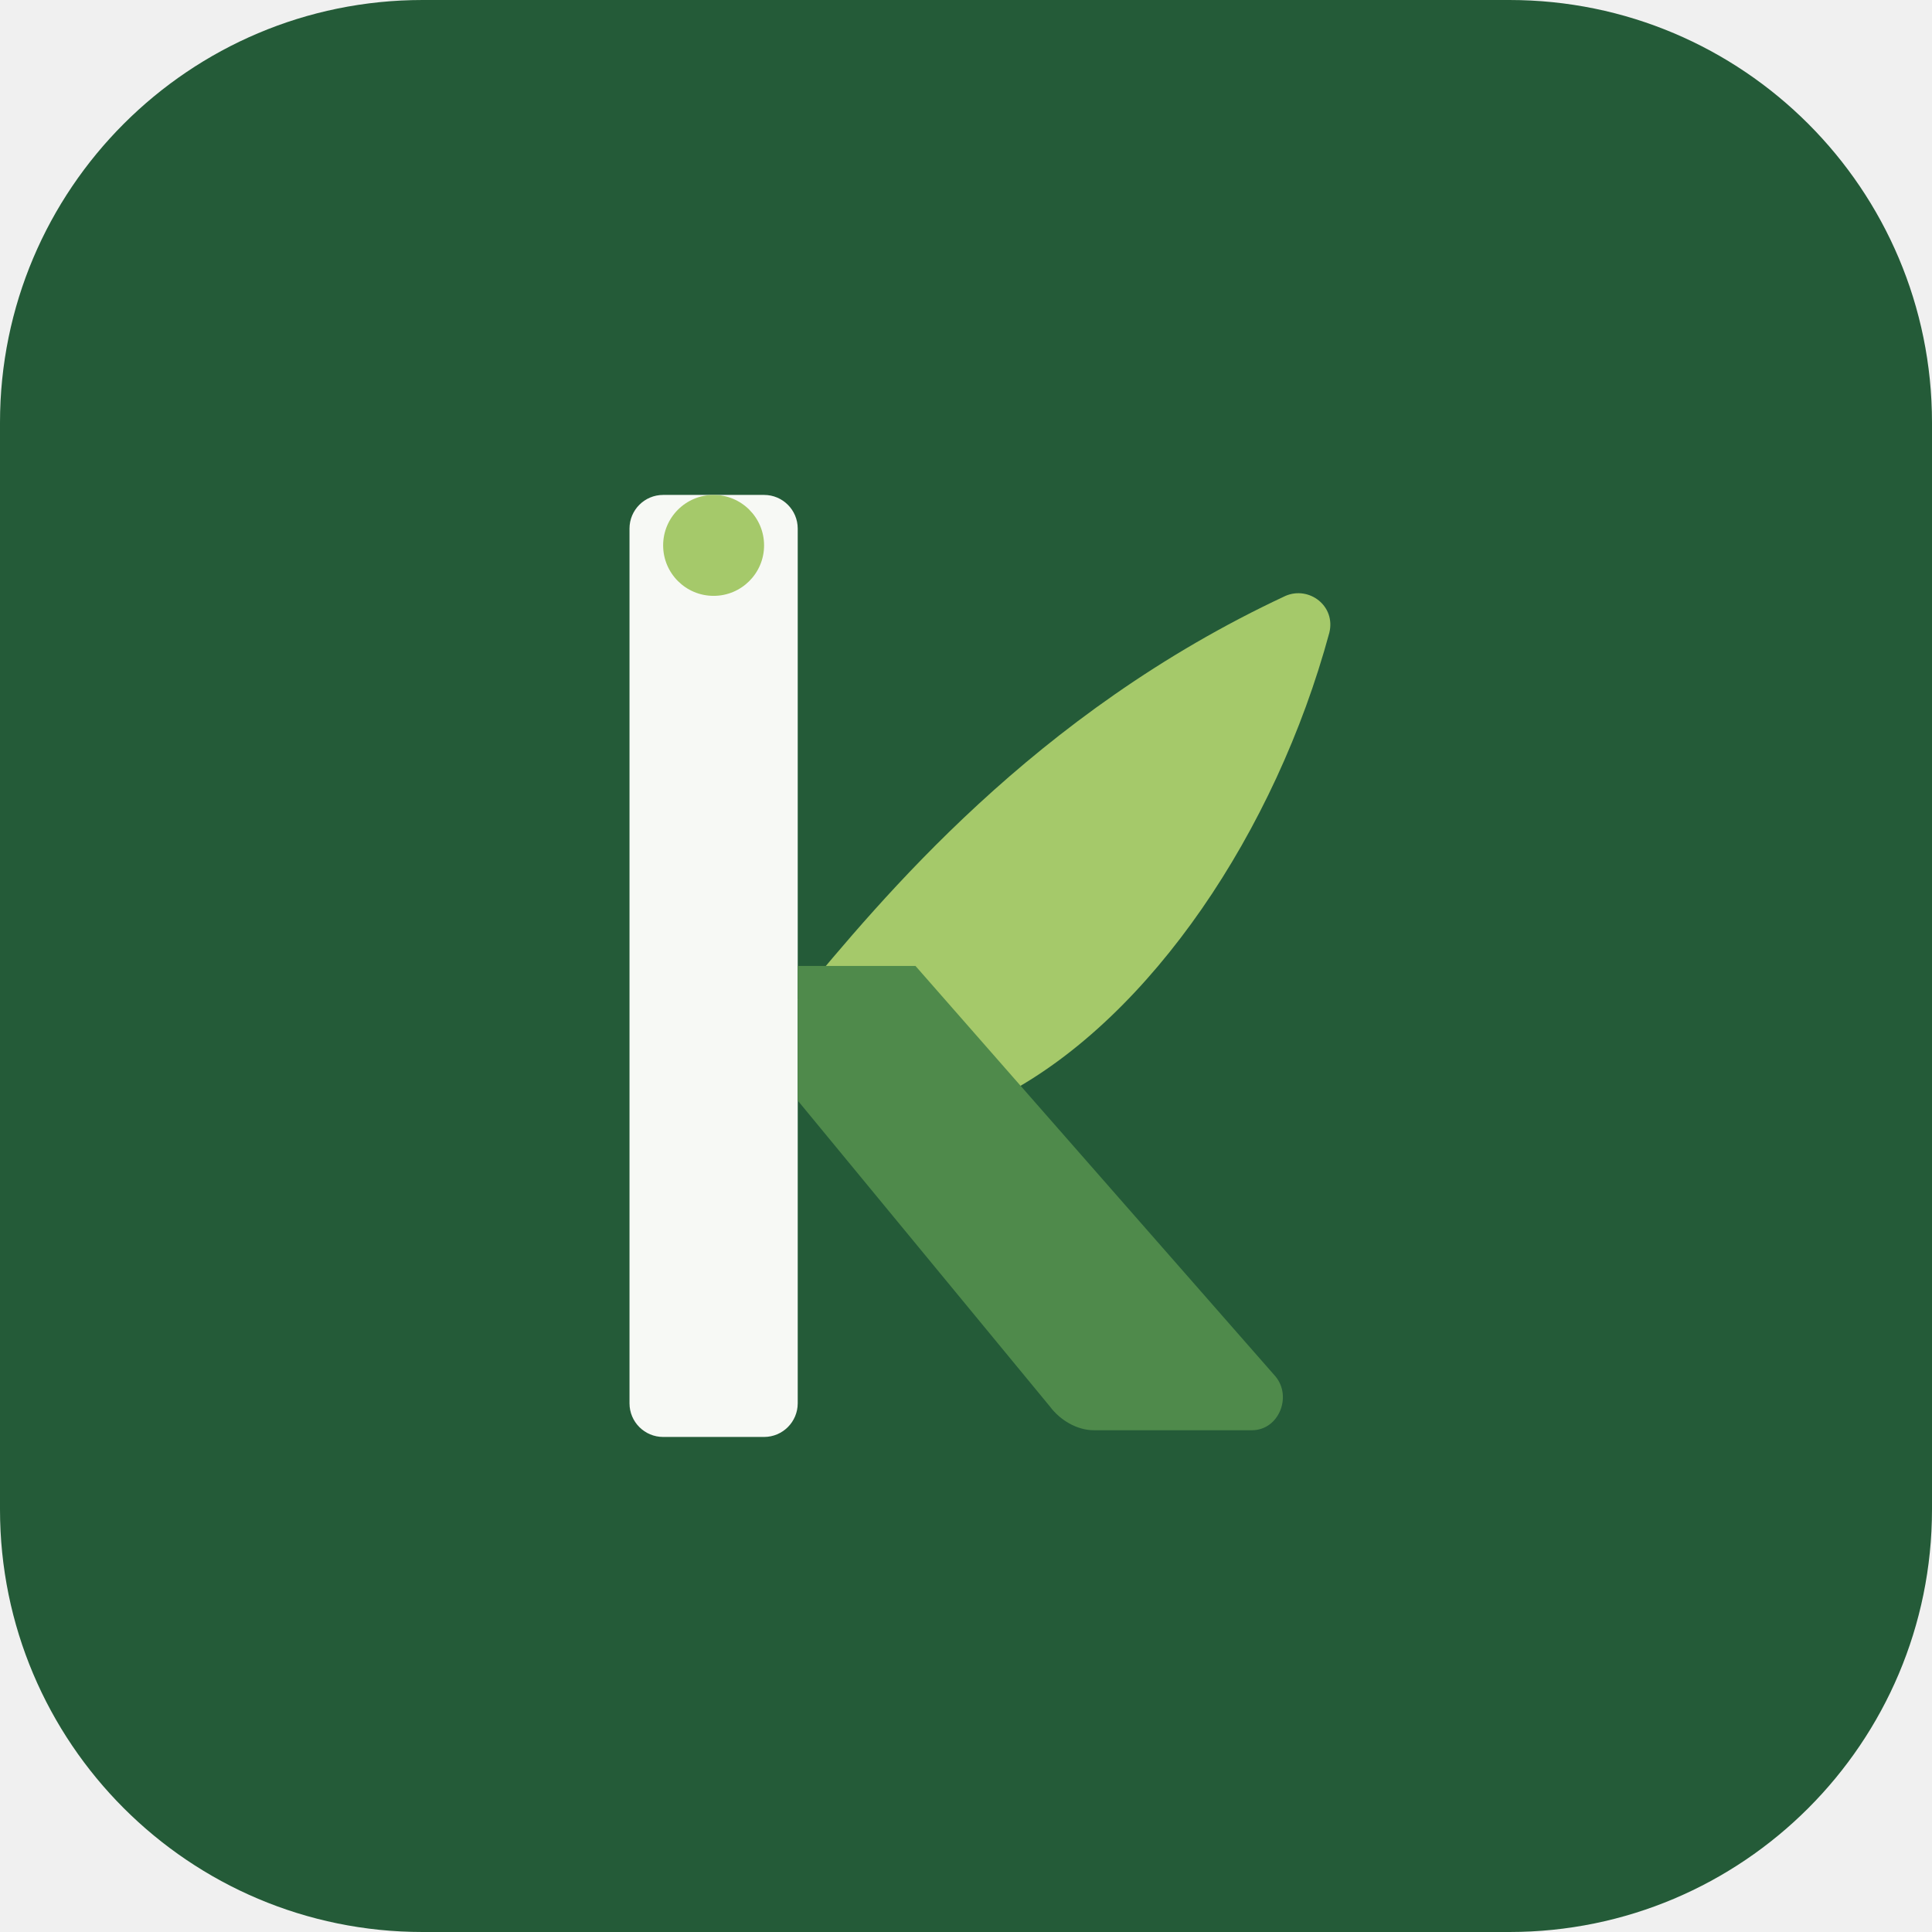
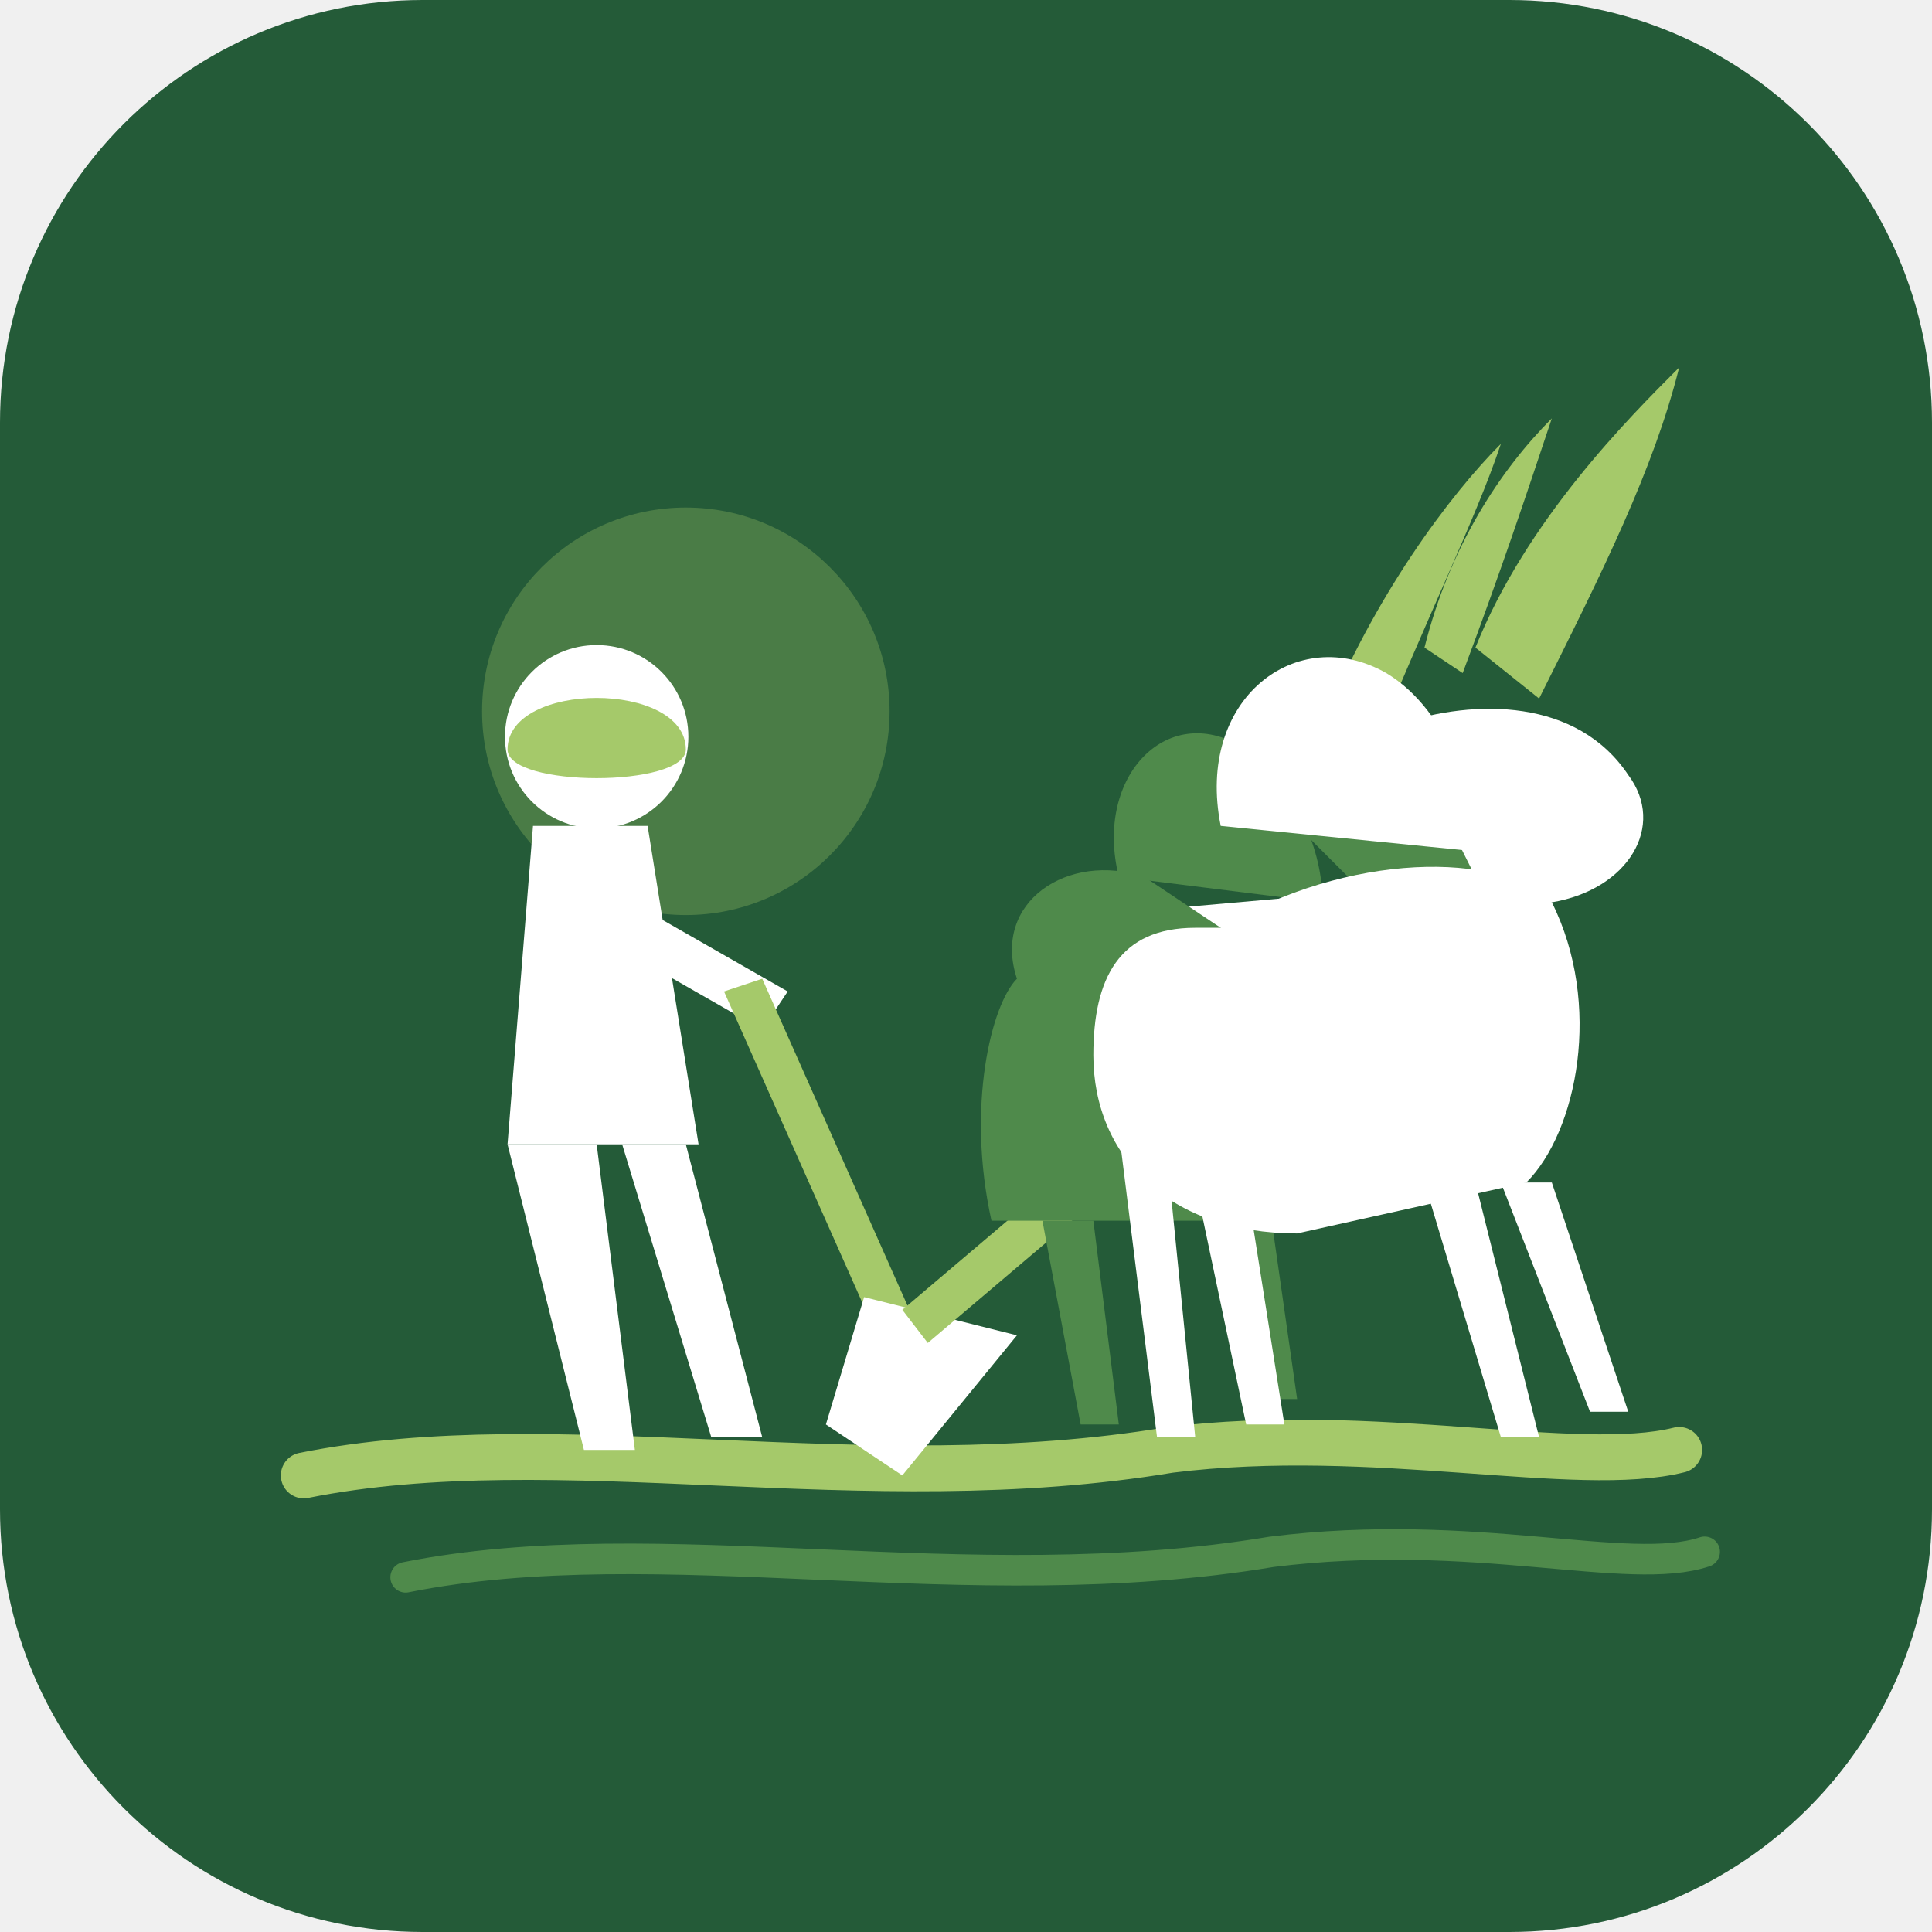
<svg xmlns="http://www.w3.org/2000/svg" viewBox="0 0 512 512" fill="none">
  <rect width="512" height="512" rx="112" fill="#245B38" />
-   <g transform="translate(42, 42) scale(8.916)">
-     <path d="M14 11C14 10.448 14.448 10 15 10H18C18.552 10 19 10.448 19 11V37C19 37.552 18.552 38 18 38H15C14.448 38 14 37.552 14 37V11Z" fill="#F7F9F5" />
-     <path d="M19 25C21.5 22 26 16.5 33.5 13C34.2 12.7 35 13.3 34.8 14.1C33.2 20 29.5 25.5 25.2 27.8L19 25Z" fill="#A5C96A" />
-     <path d="M22.5 24L33.2 36.2C33.7 36.8 33.3 37.8 32.5 37.8H27.8C27.3 37.8 26.8 37.5 26.5 37.1L19 28V24H22.5Z" fill="#4F8A4B" />
-     <circle cx="16.5" cy="11.5" r="1.5" fill="#A5C96A" />
+   <g transform="translate(40, 40) scale(6.75)">
+     <circle cx="21" cy="22" r="8" fill="#A5C96A" fill-opacity="0.3" />
+     <path d="M6 52 C16 50 28 53 40 51 C48 50 56 52 60 51" stroke="#A5C96A" stroke-width="1.8" stroke-linecap="round" />
+     <path d="M10 56 C20 54 32 57 44 55 C52 54 58 56 61 55" stroke="#4F8A4B" stroke-width="1.2" stroke-linecap="round" />
+     <circle cx="17.5" cy="23" r="3.6" fill="#FFFFFF" />
+     <path d="M14 23.5 C14 20.8 21 20.8 21 23.5 C21 25 14 25 14 23.5 Z" fill="#A5C96A" />
+     <path d="M15 26.5 L19.5 26.5 L21.5 39 L14 39 Z" fill="#FFFFFF" />
+     <path d="M18 29 L25 33 L24 34.5 L17 30.5 Z" fill="#FFFFFF" />
+     <path d="M14 39 L17 51 L19 51 L17.5 39 Z" fill="#FFFFFF" />
+     <path d="M18.5 39 L22 50.5 L24 50.5 L21 39 Z" fill="#FFFFFF" />
+     <path d="M24 32.5 L30 46 L28.5 46.5 L22.5 33 Z" fill="#A5C96A" />
+     <path d="M28 45 L34 46.5 L29.5 52 L26.5 50 Z" fill="#FFFFFF" />
+     <path d="M29.5 45.5 L46 31.5 L47 32.8 L30.5 46.8 Z" fill="#A5C96A" />
+     <path d="M37 30 L54 28.5 L54 30.2 L37 31.7 Z" fill="#FFFFFF" />
+     <path d="M38 28.5 C37 24.5 40 21.5 43 23.5 C45 25 46 27.5 46 29.5 Z" fill="#4F8A4B" />
+     <path d="M46 22.5 C48 17.5 51 13.5 53 11.5 C52 14.5 50 18.5 48 23.5 Z" fill="#A5C96A" />
+     <path d="M44 25.5 C46 23.5 50 23.5 52 26.5 C53 28 51 30.5 49 30.5 Z" fill="#4F8A4B" />
+     <path d="M34 32.5 C33 29.5 36 27.5 39 28.5 L45 32.5 L44 42 L33 42 C32 37.5 33 33.5 34 32.5 Z" fill="#4F8A4B" />
+     <path d="M35 42 L36.5 50 L38 50 L37 42 Z" fill="#4F8A4B" />
+     <path d="M42 42 L43.5 49 L45 49 L44 42 Z" fill="#4F8A4B" />
+     <path d="M42 26.5 C41 21.5 45 18.5 48.5 20.5 C51 22 52 25.5 52 27.5 Z" fill="#FFFFFF" />
+     <path d="M52 19.5 C54 14.5 58 10.5 60 8.5 C59 12.5 57 16.5 54.5 21.5 Z" fill="#A5C96A" />
+     <path d="M50 19.5 C51 15.5 53 12.5 55 10.5 C54 13.5 53 16.5 51.5 20.5 Z" fill="#A5C96A" />
+     <path d="M49 22.5 C52 21.5 56 21.5 58 24.5 C59.5 26.5 58 29 55 29.5 L52 28.5 Z" fill="#FFFFFF" />
+     <path d="M41 30.5 C38 30.5 37 32.5 37 35.5 C37 39.5 40 42.5 45 42.5 L54 40.5 C56 38.5 57 33.5 55 29.5 C53 27.5 47 27.5 42 30.5 Z" fill="#FFFFFF" />
+     <path d="M50 40.5 L53 50.5 L54.5 50.5 L52 40.5 Z" fill="#FFFFFF" />
+     <path d="M53 40.5 L56.5 49.5 L58 49.5 L55 40.5 Z" fill="#FFFFFF" />
+     <path d="M38 38.5 L39.5 50.5 L41 50.5 L40 40.5 Z" fill="#FFFFFF" />
+     <path d="M41 40.5 L43 50 L44.5 50 L43 40.5 Z" fill="#FFFFFF" />
  </g>
</svg>
